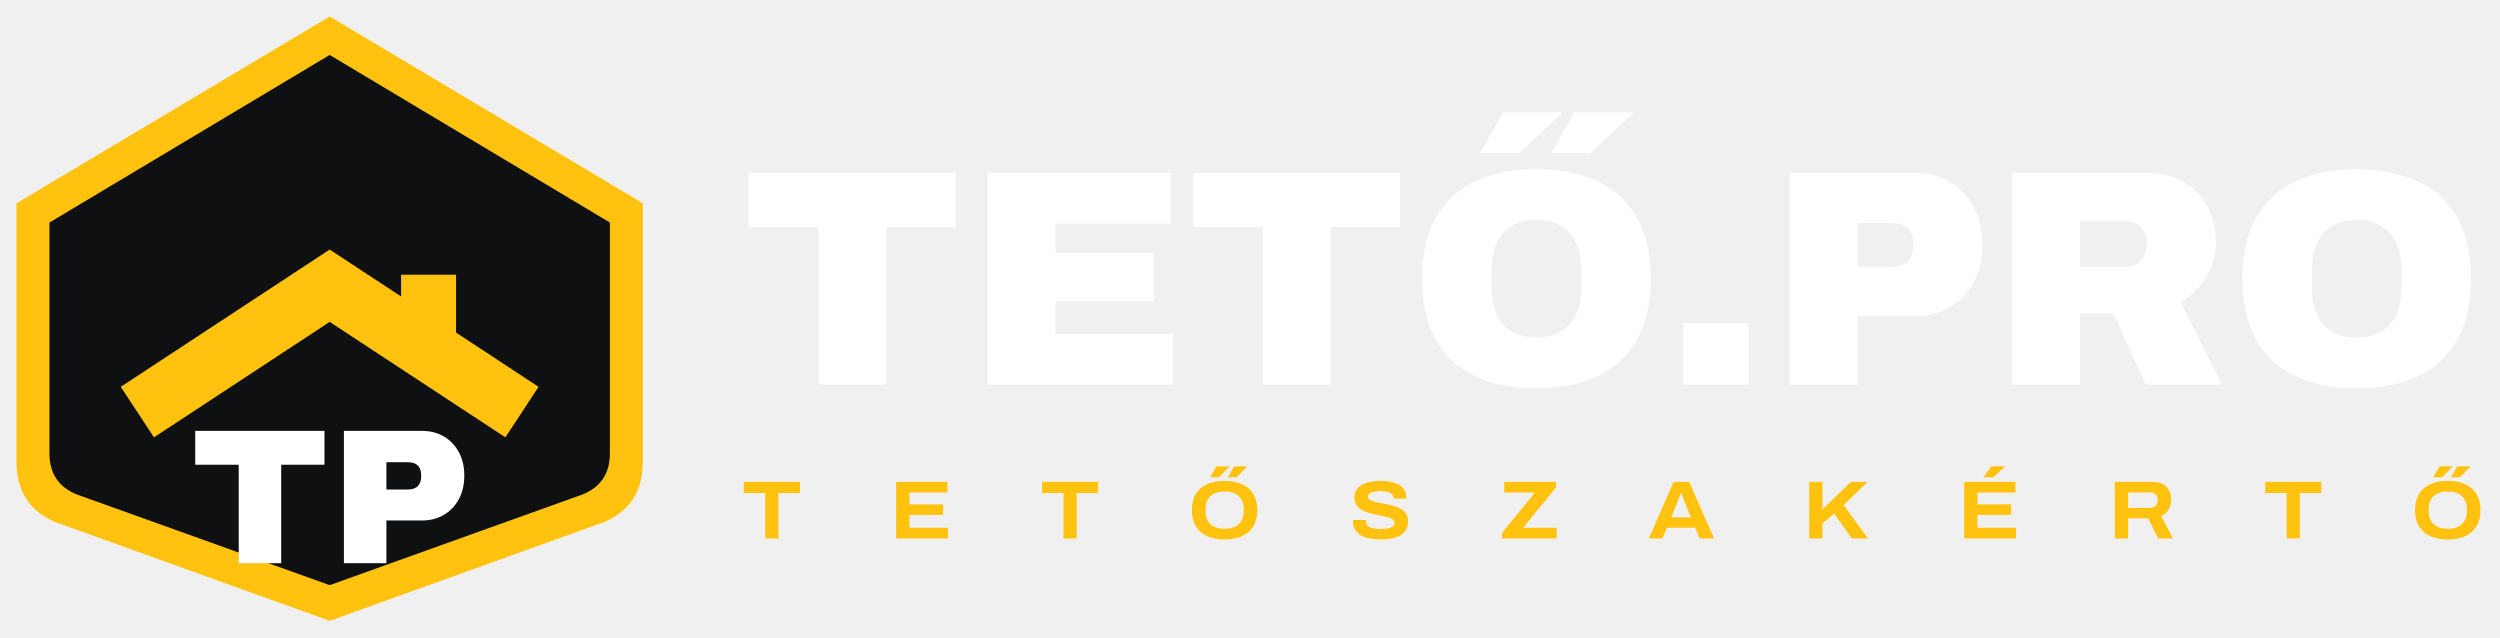
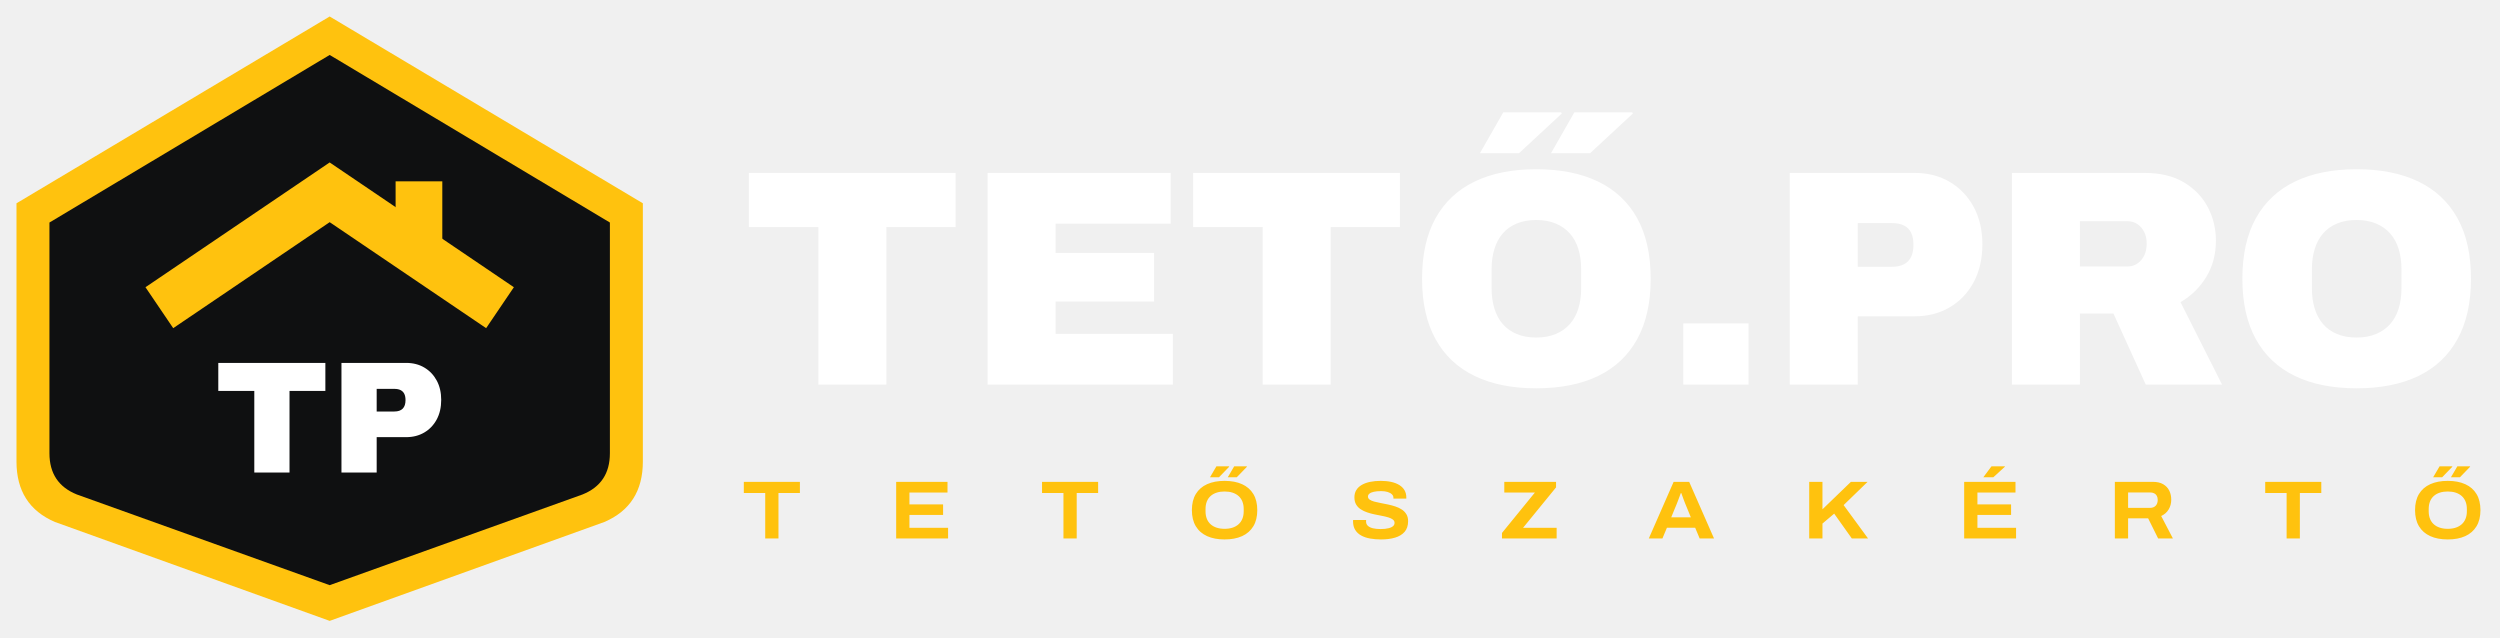
<svg xmlns="http://www.w3.org/2000/svg" viewBox="0 0 910 232" role="img" aria-label="Tető.pro – Tetőszakértő">
  <g>
    <path d="M120 6 L234 74 L234 168 Q234 184 220 190 L120 226 L20 190 Q6 184 6 168 L6 74 Z" fill="#FFC20E" />
    <path d="M120 20 L222 81 L222 165 Q222 176 212 180 L120 213 L28 180 Q18 176 18 165 L18 81 Z" fill="#0F1011" />
-     <path d="M50 150 L120 104 L190 150" fill="none" stroke="#FFC20E" stroke-width="22" stroke-linejoin="miter" stroke-miterlimit="6" />
-     <path d="M146 100 h20 v34 l-20 -12z" fill="#FFC20E" />
-     <path d="M86.89 205.0V169.16H71.07V156.84H118.11V169.16H102.36V205.0Z M125.18 205.0V156.84H153.6Q158.15 156.84 161.615 158.905Q165.08 160.97 167.04 164.61Q169 168.25 169 173.08Q169 178.05 167.005 181.725Q165.01 185.4 161.545 187.43Q158.08 189.46 153.6 189.46H140.65V205.0ZM140.65 178.19H148.42Q150.87 178.19 152.095 176.93Q153.32 175.67 153.32 173.22Q153.32 171.54 152.795 170.455Q152.27 169.37 151.185 168.81Q150.1 168.25 148.42 168.25H140.65Z" fill="#FFFFFF" />
+     <path d="M58 112 L120 70 L182 112" fill="none" stroke="#FFC20E" stroke-width="18" stroke-linejoin="miter" stroke-miterlimit="6" />
+     <path d="M144 66 h17 v30 l-17 -11z" fill="#FFC20E" />
+     <path d="M92.566 172.0V142.304H79.458V132.096H118.434V142.304H105.384V172.0Z M124.292 172.0V132.096H147.84Q151.61 132.096 154.481 133.807Q157.352 135.518 158.976 138.534Q160.6 141.55 160.6 145.552Q160.6 149.67 158.947 152.715Q157.294 155.76 154.423 157.442Q151.552 159.124 147.84 159.124H137.11V172.0ZM137.11 149.786H143.548Q145.578 149.786 146.593 148.742Q147.608 147.698 147.608 145.668Q147.608 144.276 147.173 143.377Q146.738 142.478 145.839 142.014Q144.94 141.55 143.548 141.55H137.11Z" fill="#FFFFFF" />
  </g>
  <path d="M297.888 140.0V82.656H272.576V62.944H347.84V82.656H322.64V140.0Z M359.488 140.0V62.944H426.128V81.424H384.24V92.064H420.08V109.76H384.24V121.52H426.912V140.0Z M459.616 140.0V82.656H434.304V62.944H509.568V82.656H484.368V140.0Z M559.184 141.344Q546.08 141.344 536.784 136.864Q527.488 132.384 522.56 123.48Q517.632 114.576 517.632 101.472Q517.632 88.256 522.56 79.408Q527.488 70.56 536.784 66.08Q546.08 61.6 559.184 61.6Q572.4 61.6 581.696 66.08Q590.992 70.56 595.92 79.408Q600.848 88.256 600.848 101.472Q600.848 114.576 595.92 123.48Q590.992 132.384 581.696 136.864Q572.4 141.344 559.184 141.344ZM559.184 122.864Q563.216 122.864 566.296 121.576Q569.376 120.288 571.448 117.936Q573.52 115.584 574.528 112.28Q575.536 108.976 575.536 105.056V97.888Q575.536 93.968 574.528 90.664Q573.52 87.36 571.448 85.008Q569.376 82.656 566.296 81.368Q563.216 80.08 559.184 80.08Q555.152 80.08 552.072 81.368Q548.992 82.656 546.976 85.008Q544.96 87.36 543.952 90.664Q542.944 93.968 542.944 97.888V105.056Q542.944 108.976 543.952 112.28Q544.96 115.584 546.976 117.936Q548.992 120.288 552.072 121.576Q555.152 122.864 559.184 122.864ZM564.56 55.776 573.072 40.88H594.128L594.352 41.328L578.784 55.776ZM538.688 55.776 547.2 40.88H568.256L568.48 41.328L552.912 55.776Z M612.72 140.0V117.712H636.464V140.0Z M651.472 140.0V62.944H696.944Q704.224 62.944 709.768 66.248Q715.312 69.552 718.448 75.376Q721.584 81.2 721.584 88.928Q721.584 96.88 718.392 102.76Q715.2 108.64 709.656 111.888Q704.112 115.136 696.944 115.136H676.224V140.0ZM676.224 97.104H688.656Q692.576 97.104 694.536 95.088Q696.496 93.072 696.496 89.152Q696.496 86.464 695.656 84.728Q694.816 82.992 693.08 82.096Q691.344 81.2 688.656 81.2H676.224Z M732.336 140.0V62.944H780.608Q789.232 62.944 795 66.416Q800.768 69.888 803.68 75.488Q806.592 81.088 806.592 87.584Q806.592 94.976 803.12 100.744Q799.648 106.512 793.712 109.984L808.832 140.0H781.056L769.296 114.128H757.088V140.0ZM757.088 96.992H774.448Q777.36 96.992 779.376 94.696Q781.392 92.4 781.392 88.592Q781.392 86.24 780.496 84.448Q779.6 82.656 778.032 81.592Q776.464 80.528 774.448 80.528H757.088Z M857.776 141.344Q844.672 141.344 835.376 136.864Q826.08 132.384 821.152 123.48Q816.224 114.576 816.224 101.472Q816.224 88.256 821.152 79.408Q826.08 70.56 835.376 66.08Q844.672 61.6 857.776 61.6Q870.992 61.6 880.288 66.08Q889.584 70.56 894.512 79.408Q899.44 88.256 899.44 101.472Q899.44 114.576 894.512 123.48Q889.584 132.384 880.288 136.864Q870.992 141.344 857.776 141.344ZM857.776 122.864Q861.808 122.864 864.888 121.576Q867.968 120.288 870.04 117.936Q872.112 115.584 873.12 112.28Q874.128 108.976 874.128 105.056V97.888Q874.128 93.968 873.12 90.664Q872.112 87.36 870.04 85.008Q867.968 82.656 864.888 81.368Q861.808 80.08 857.776 80.08Q853.744 80.08 850.664 81.368Q847.584 82.656 845.568 85.008Q843.552 87.36 842.544 90.664Q841.536 93.968 841.536 97.888V105.056Q841.536 108.976 842.544 112.28Q843.552 115.584 845.568 117.936Q847.584 120.288 850.664 121.576Q853.744 122.864 857.776 122.864Z" fill="#FFFFFF" />
  <path d="M278.54 196.0V179.462H270.748V175.396H291.163V179.462H283.362V196.0Z M326.207 196.0V175.396H344.889V179.277H331.032V183.598H343.283V187.427H331.032V192.119H345.101V196.0Z M387.095 196.0V179.462H379.304V175.396H399.718V179.462H391.918V196.0Z M445.746 196.36Q442.058 196.36 439.386 195.152Q436.714 193.944 435.28 191.565Q433.846 189.186 433.846 185.692Q433.846 182.183 435.28 179.816Q436.714 177.449 439.386 176.242Q442.058 175.036 445.746 175.036Q449.454 175.036 452.118 176.242Q454.782 177.449 456.216 179.816Q457.65 182.183 457.65 185.692Q457.65 189.186 456.216 191.565Q454.782 193.944 452.118 195.152Q449.454 196.36 445.746 196.36ZM445.746 192.491Q447.349 192.491 448.63 192.072Q449.91 191.653 450.821 190.844Q451.732 190.034 452.219 188.841Q452.707 187.648 452.707 186.106V185.286Q452.707 183.731 452.219 182.539Q451.732 181.347 450.821 180.539Q449.91 179.732 448.63 179.318Q447.349 178.905 445.746 178.905Q444.144 178.905 442.863 179.318Q441.583 179.732 440.674 180.539Q439.765 181.347 439.289 182.539Q438.813 183.731 438.813 185.286V186.106Q438.813 187.648 439.289 188.841Q439.765 190.034 440.674 190.844Q441.583 191.653 442.863 192.072Q444.144 192.491 445.746 192.491ZM446.905 173.725 449.246 169.748H453.858L453.877 169.902L450.178 173.725ZM440.435 173.725 442.772 169.748H447.387L447.406 169.902L443.708 173.725Z M502.697 196.36Q500.602 196.36 498.751 196.032Q496.901 195.704 495.498 194.938Q494.096 194.172 493.301 192.897Q492.506 191.622 492.506 189.735Q492.506 189.626 492.512 189.497Q492.518 189.367 492.536 189.281H497.289Q497.271 189.377 497.259 189.529Q497.247 189.681 497.247 189.828Q497.247 190.776 497.894 191.387Q498.54 191.998 499.742 192.288Q500.944 192.578 502.553 192.578Q503.383 192.578 504.137 192.498Q504.891 192.417 505.524 192.253Q506.158 192.089 506.631 191.827Q507.104 191.564 507.362 191.198Q507.62 190.832 507.62 190.361Q507.62 189.593 507.007 189.118Q506.394 188.643 505.352 188.327Q504.31 188.011 503.006 187.765Q501.702 187.518 500.313 187.231Q498.923 186.944 497.619 186.495Q496.315 186.046 495.273 185.36Q494.231 184.674 493.618 183.612Q493.005 182.549 493.005 181.033Q493.005 179.515 493.698 178.384Q494.391 177.254 495.673 176.51Q496.954 175.766 498.71 175.401Q500.466 175.036 502.589 175.036Q504.684 175.036 506.397 175.412Q508.109 175.789 509.341 176.547Q510.573 177.306 511.236 178.438Q511.898 179.569 511.902 181.079V181.484H507.209V181.19Q507.209 180.464 506.653 179.925Q506.098 179.387 505.095 179.076Q504.091 178.766 502.737 178.766Q501.124 178.766 500.056 179.01Q498.989 179.254 498.462 179.699Q497.936 180.143 497.936 180.729Q497.936 181.414 498.548 181.851Q499.161 182.289 500.203 182.575Q501.245 182.862 502.549 183.102Q503.853 183.343 505.243 183.637Q506.632 183.931 507.936 184.362Q509.241 184.792 510.283 185.483Q511.325 186.174 511.937 187.205Q512.55 188.236 512.55 189.715Q512.55 192.111 511.285 193.577Q510.02 195.043 507.796 195.702Q505.572 196.36 502.697 196.36Z M546.723 196.0V193.991L558.706 179.277H547.565V175.396H566.404V177.405L554.395 192.119H566.618V196.0Z M600.167 196.0 609.197 175.396H614.861L623.903 196.0H618.676L617.046 192.105H606.753L605.126 196.0ZM608.321 188.318H615.469L613.463 183.418Q613.335 183.106 613.128 182.575Q612.921 182.043 612.705 181.446Q612.489 180.849 612.297 180.315Q612.105 179.781 612.004 179.496H611.804Q611.597 180.079 611.316 180.837Q611.036 181.594 610.772 182.294Q610.509 182.994 610.327 183.429Z M658.553 196.0V175.396H663.376V185.385L673.727 175.396H679.798L671.076 183.852L679.969 196.0H674.064L667.644 186.965L663.376 190.577V196.0Z M714.956 196.0V175.396H733.638V179.277H719.782V183.598H732.032V187.427H719.782V192.119H733.85V196.0ZM721.93 173.725 724.898 169.748H729.775L729.791 169.87L725.573 173.725Z M769.808 196.0V175.396H783.673Q785.926 175.396 787.397 176.251Q788.867 177.106 789.601 178.571Q790.335 180.036 790.335 181.879Q790.335 183.824 789.413 185.398Q788.491 186.972 786.675 187.833L790.937 196.0H785.562L781.922 188.669H774.631V196.0ZM774.631 184.864H782.619Q783.935 184.864 784.673 184.076Q785.41 183.288 785.41 181.968Q785.41 181.102 785.084 180.496Q784.759 179.891 784.137 179.57Q783.515 179.25 782.619 179.25H774.631Z M832.327 196.0V179.462H824.535V175.396H844.95V179.462H837.15V196.0Z M890.978 196.36Q887.29 196.36 884.618 195.152Q881.946 193.944 880.512 191.565Q879.078 189.186 879.078 185.692Q879.078 182.183 880.512 179.816Q881.946 177.449 884.618 176.242Q887.29 175.036 890.978 175.036Q894.685 175.036 897.35 176.242Q900.014 177.449 901.448 179.816Q902.882 182.183 902.882 185.692Q902.882 189.186 901.448 191.565Q900.014 193.944 897.35 195.152Q894.685 196.36 890.978 196.36ZM890.978 192.491Q892.581 192.491 893.862 192.072Q895.142 191.653 896.053 190.844Q896.963 190.034 897.451 188.841Q897.939 187.648 897.939 186.106V185.286Q897.939 183.731 897.451 182.539Q896.963 181.347 896.053 180.539Q895.142 179.732 893.862 179.318Q892.581 178.905 890.978 178.905Q889.376 178.905 888.095 179.318Q886.815 179.732 885.906 180.539Q884.996 181.347 884.521 182.539Q884.045 183.731 884.045 185.286V186.106Q884.045 187.648 884.521 188.841Q884.996 190.034 885.906 190.844Q886.815 191.653 888.095 192.072Q889.376 192.491 890.978 192.491ZM892.137 173.725 894.478 169.748H899.09L899.109 169.902L895.41 173.725ZM885.666 173.725 888.004 169.748H892.619L892.638 169.902L888.94 173.725Z" fill="#FFC20E" />
</svg>
